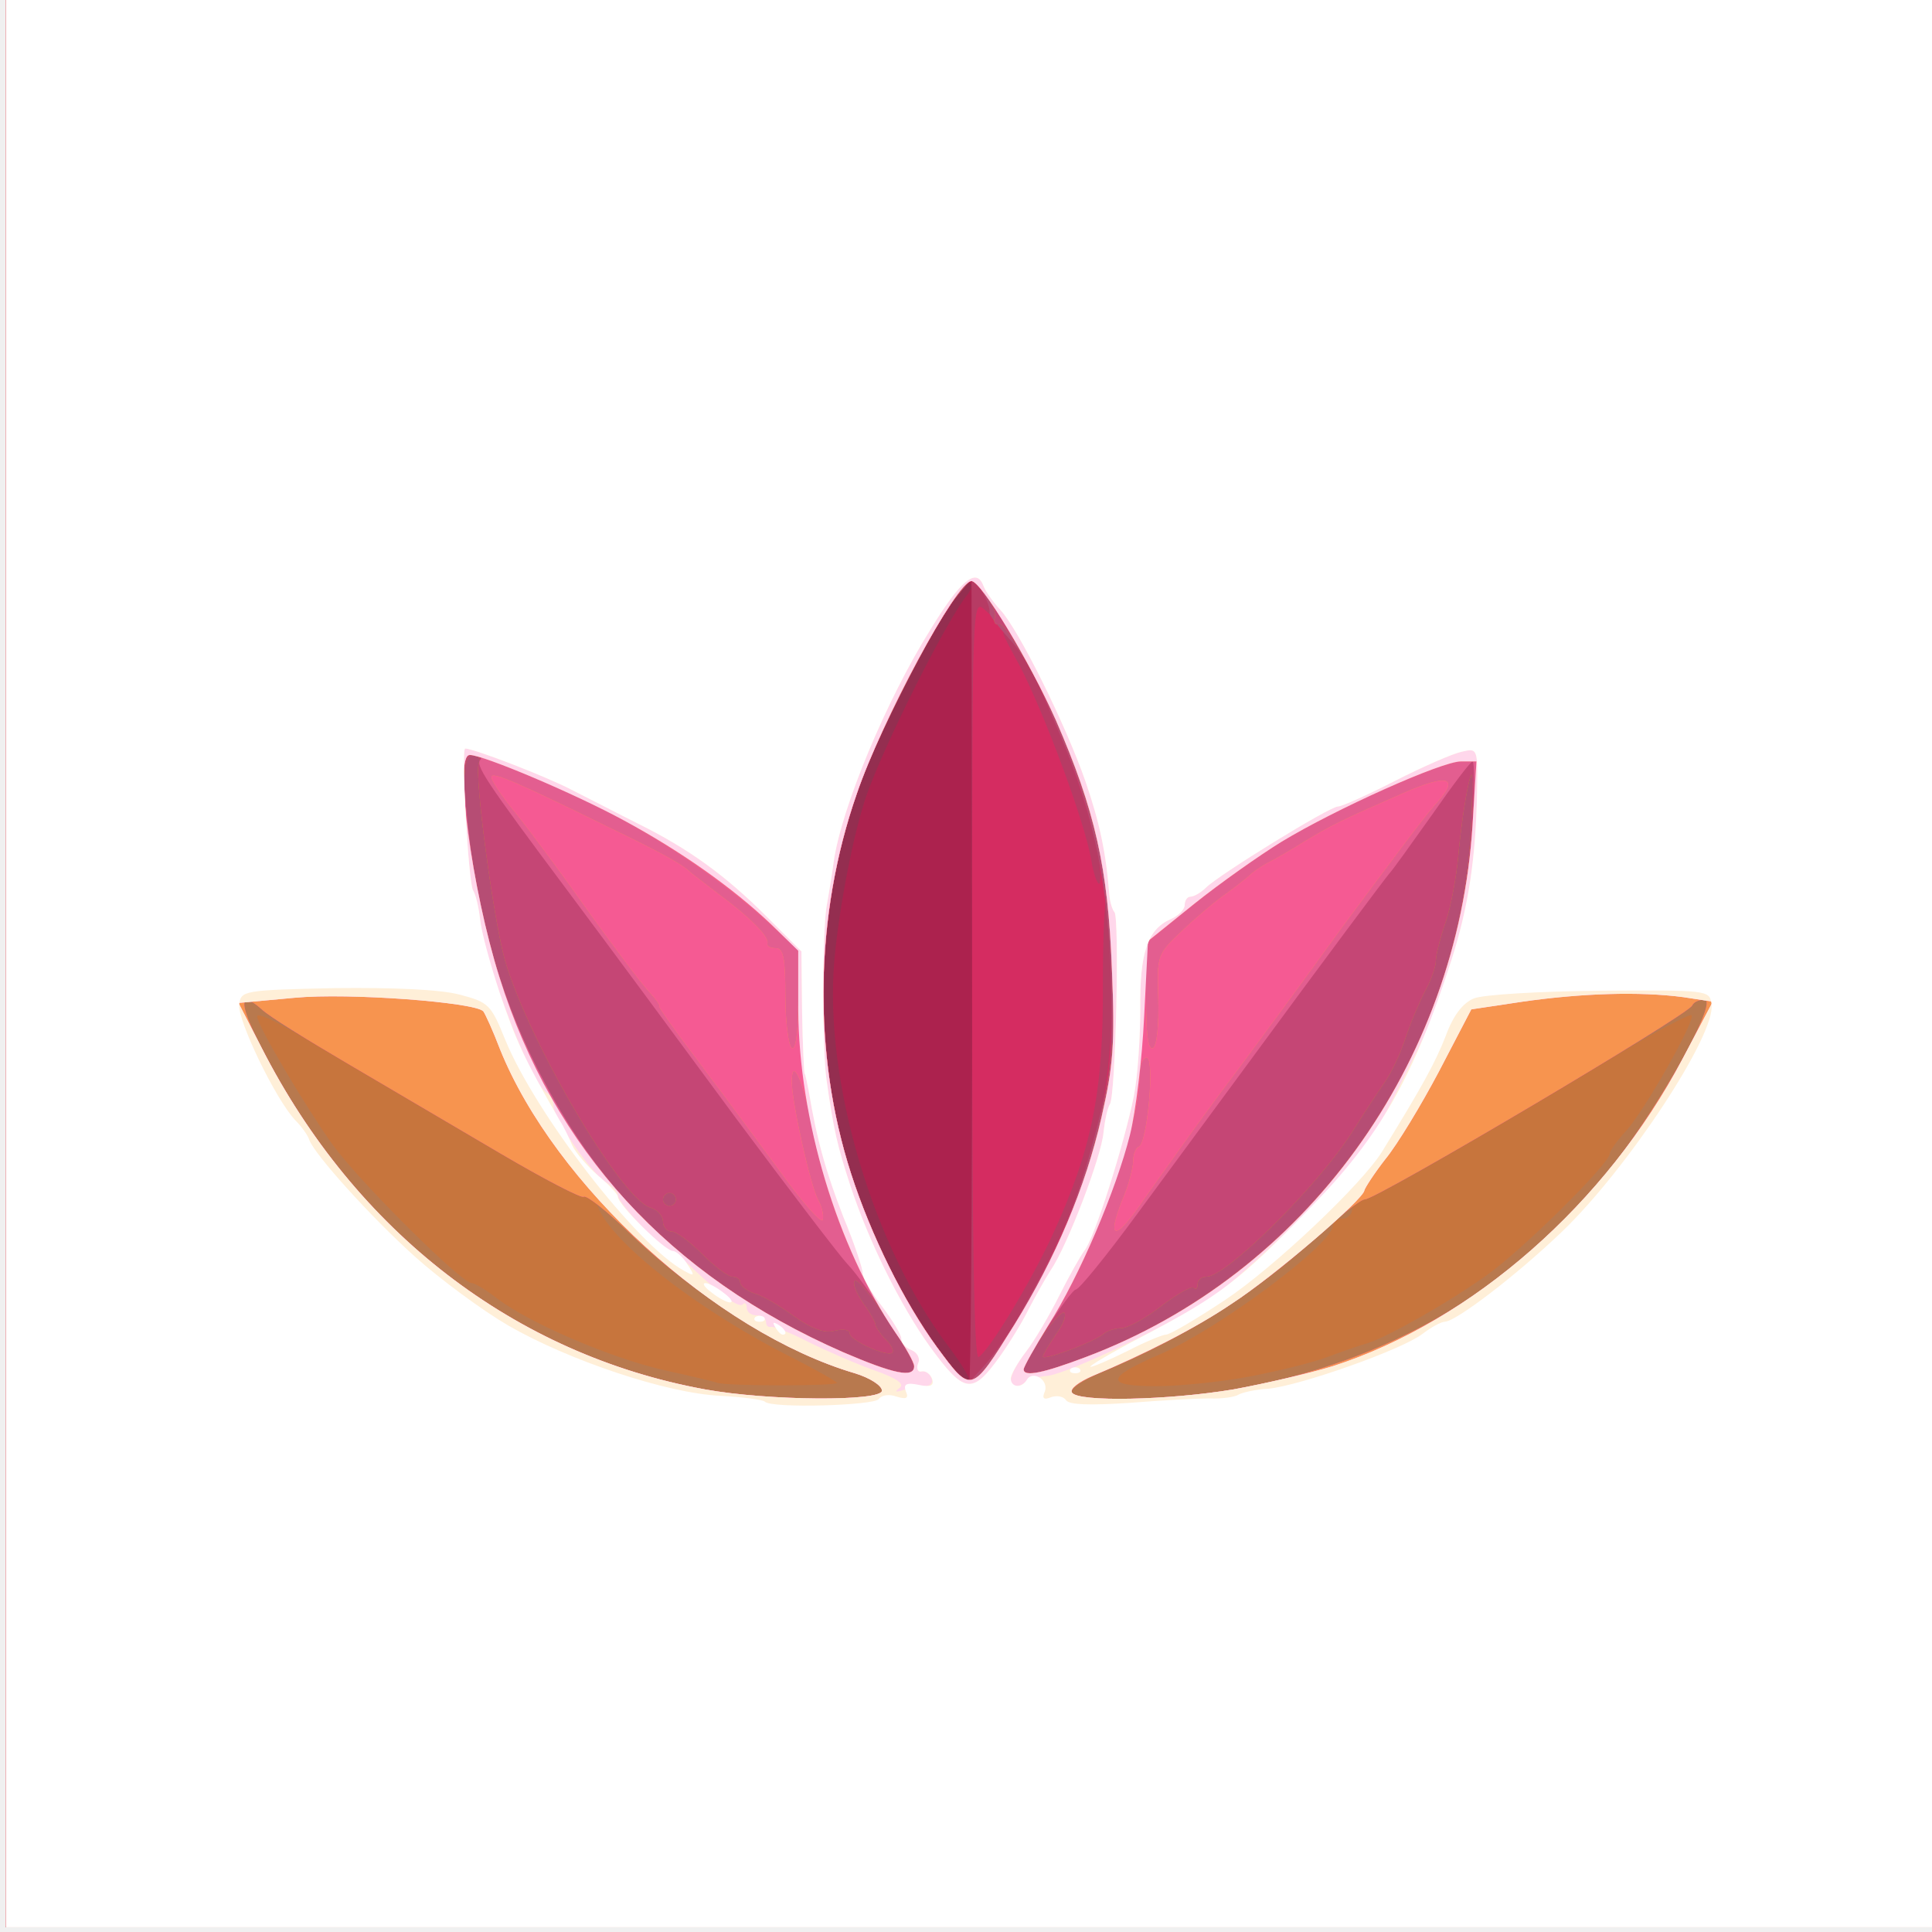
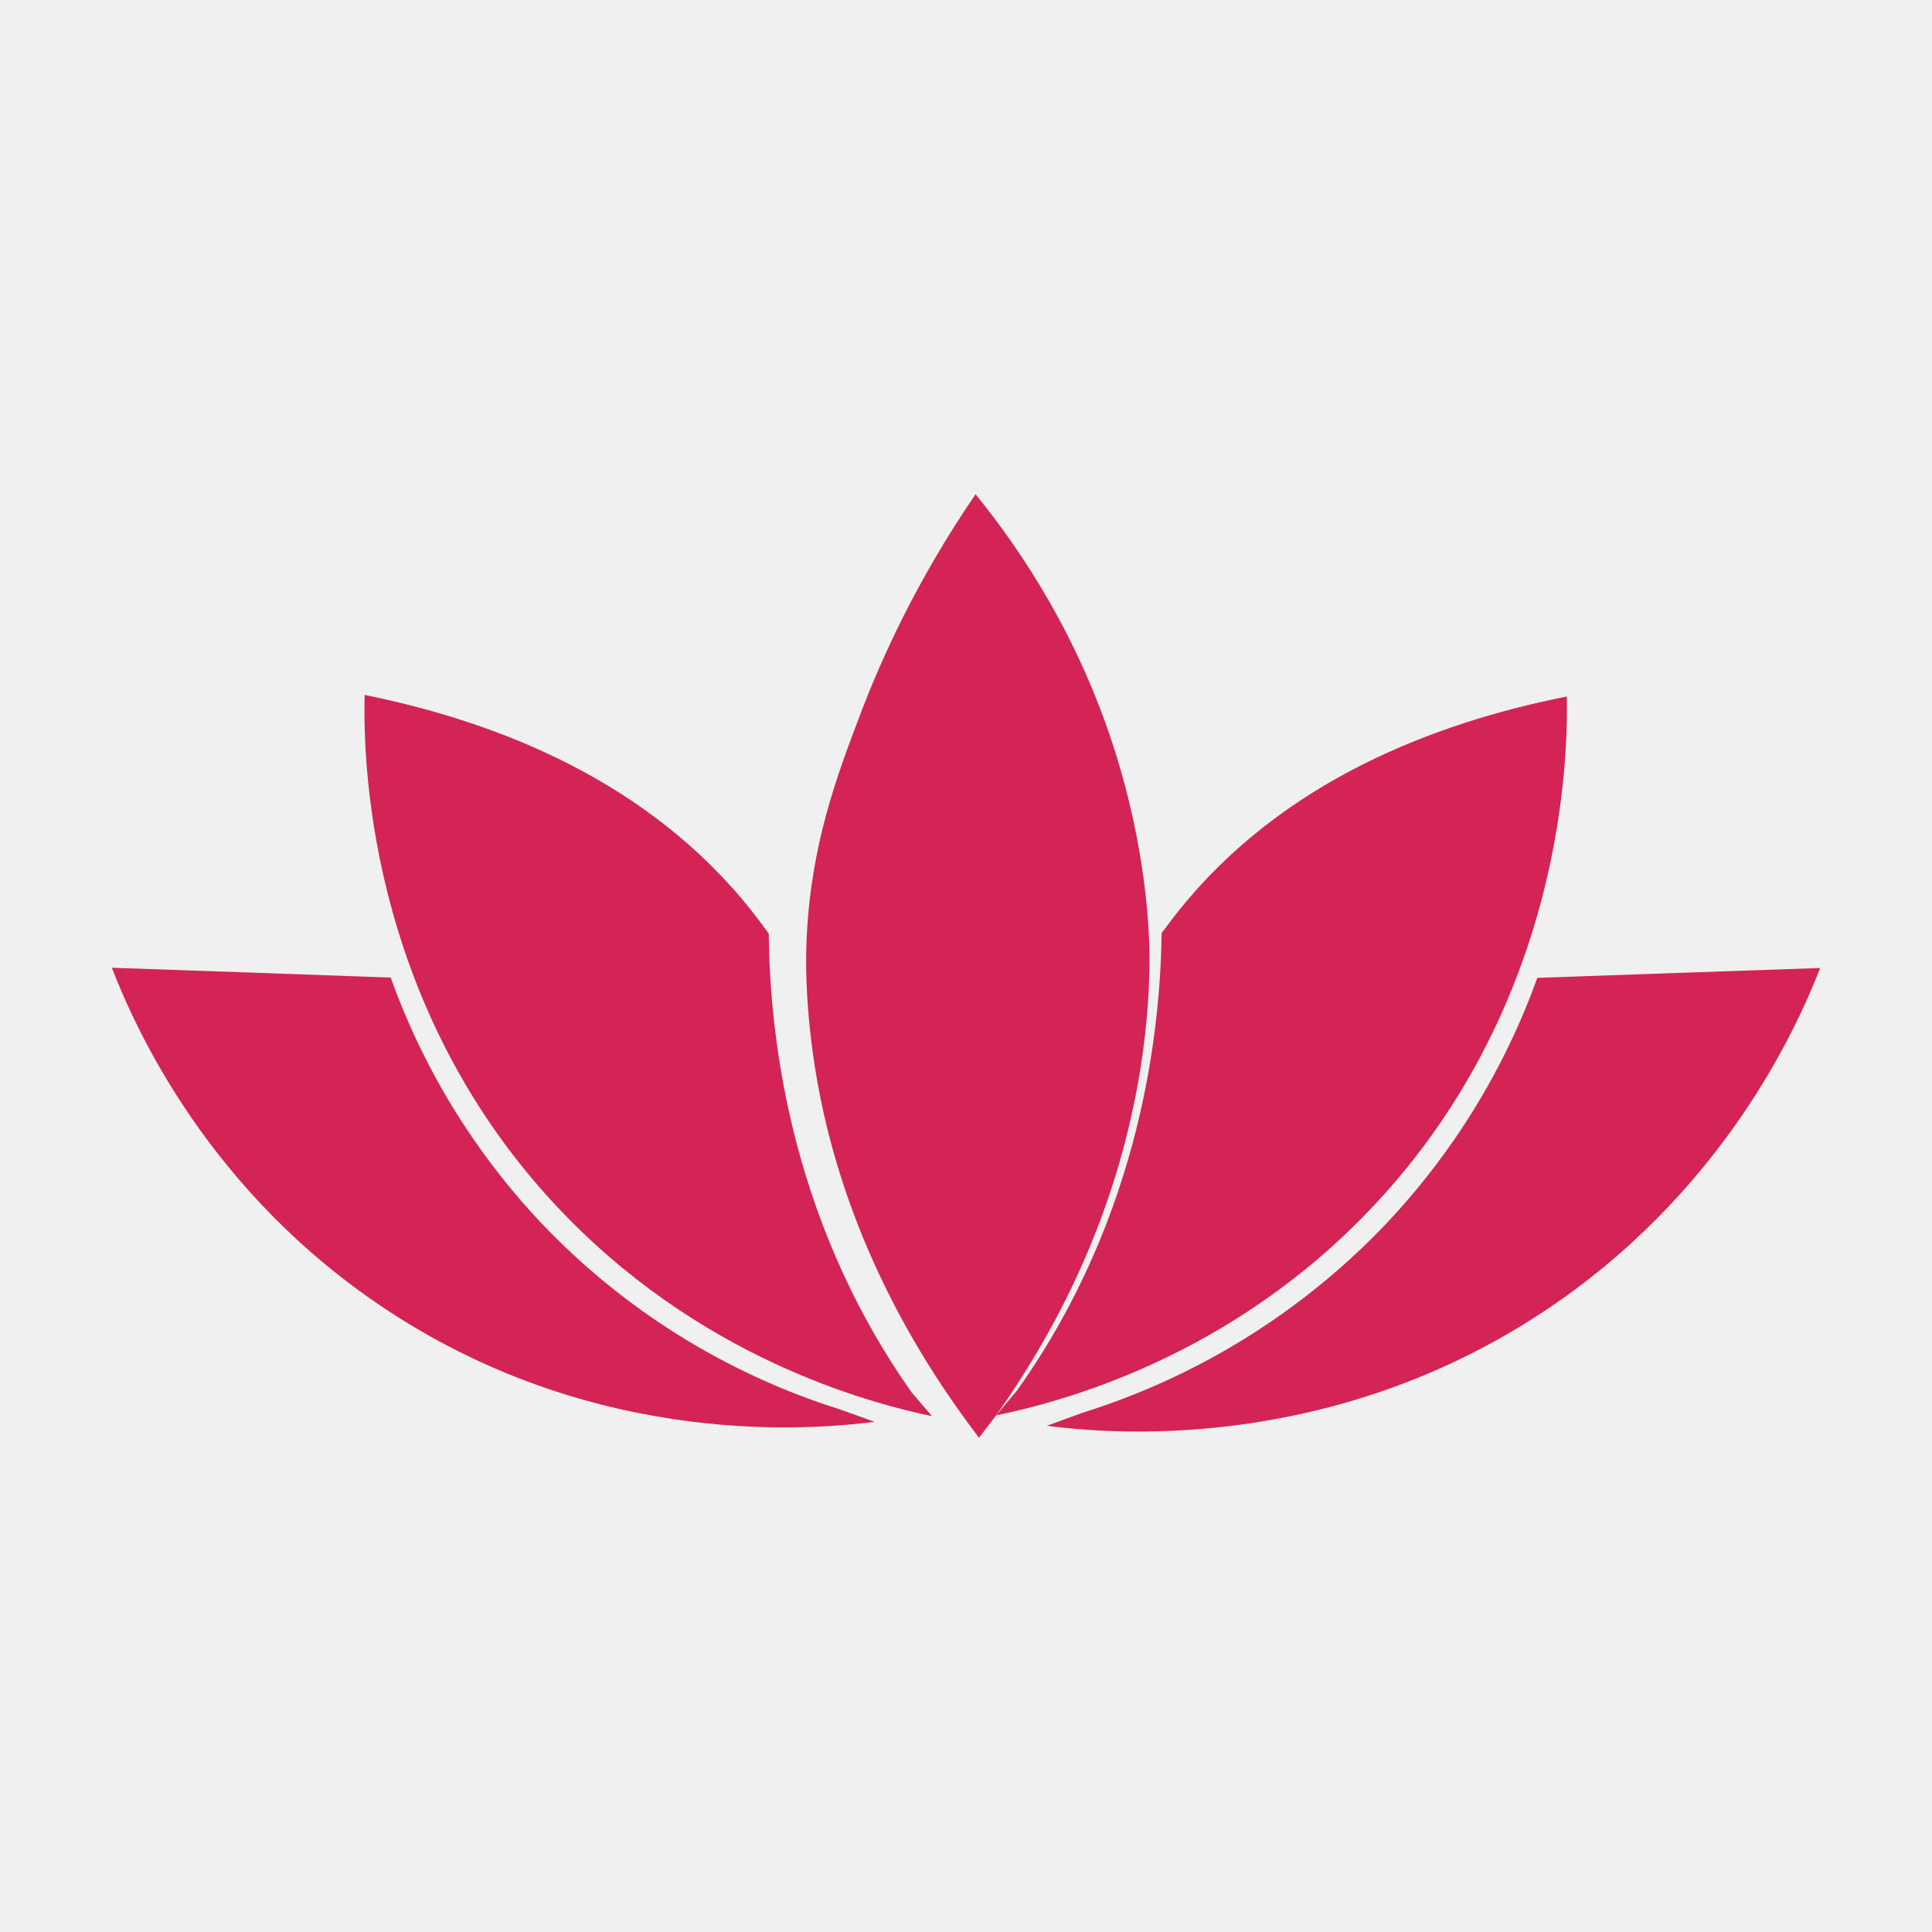
- <svg xmlns="http://www.w3.org/2000/svg" version="1.0" width="30" height="30" viewBox="0 0 300 300">
-   <path d="M.935 149.233V-.785h300.036v300.036H.935z" fill="#942e50" />
-   <path d="M.935 149.233V-.785h300.036v300.036H.935zm146.317 59.807c-11.6-15.302-19.302-41.105-17.702-59.807.7-8.101 3-20.103 5.101-26.003 2.9-8.101 12.301-26.803 15.502-30.804.6-.7.8-1.5.5-1.8-.8-.8-6.5 8.3-11.401 18.102-7.901 15.802-11.302 29.404-11.302 45.405 0 15.302 2.7 27.004 9.601 41.705 3.5 7.501 12.102 20.003 13.102 19.003.3-.3-1.2-2.9-3.4-5.801z" fill="#ac224e" />
-   <path d="M.935 149.233V-.785h300.036v300.036H.935zm150.018 3.3l-.1-62.807-2.4 3c-3.4 4.1-12.802 22.703-15.502 30.504-3.3 9.901-5 20.102-5 30.903 0 15.302 2.7 27.004 9.6 41.705 3 6.401 11.602 19.403 12.902 19.403.3 0 .5-28.204.5-62.708z" fill="#b73b64" />
-   <path d="M.935 149.233V-.785h300.036v300.036H.935zm157.419 54.906c10.701-19.002 14.301-31.903 14.301-50.206 0-6.7-.3-13.101-.7-14.201-.4-1.1-.7 4.8-.7 13.001.1 16.902-1.7 25.703-7.9 39.205-3.501 7.5-9.702 17.702-11.402 18.802-.7.4-1-18.902-1-58.607 0-59.207 0-59.207 2-57.407 2 1.8 2 1.8.4-1.3-.8-1.8-2-3.2-2.5-3.2-2.3 0-13.902 21.402-17.802 33.004-6.601 18.902-6.901 40.405-.9 59.007 3.1 9.6 8.2 19.902 13.301 26.903l4.5 6.1 3.001-3.3c1.6-1.8 4-5.3 5.4-7.8zm12.201-71.108c-.7-4.3-3.6-13.502-6.1-19.302-.7-1.6-2.1-4.8-3-7.001-.9-2.2-2.801-5.3-4.201-7.001-2.2-2.6-2-2 1 3.5 3.8 7.201 10.201 24.403 11.201 30.304.3 2 .9 3.7 1.2 3.7.3 0 .3-1.9-.1-4.2z" fill="#d52c61" />
-   <path d="M.935 149.233V-.785h300.036v300.036H.935zm157.419 54.906c6.8-12.101 8.7-16.702 11.901-28.803 2.1-8.001 2.5-11.201 2.3-22.003-.4-15.902-2.6-26.703-8.1-39.604-.7-1.6-2.1-4.9-3-7.101-.9-2.3-3.101-5.7-4.801-7.501-1.7-1.9-3-3.6-3-3.9.2-1.4-1.801-5.001-2.701-5.001-2.4 0-13.902 21.202-17.902 33.004-6.601 18.902-6.901 40.405-.9 59.007 3.1 9.6 8.2 19.902 13.301 26.903l4.5 6.1 3.001-3.3c1.6-1.8 4-5.3 5.4-7.8z" fill="#b64d74" />
-   <path d="M.935 149.233V-.785h300.036v300.036H.935zm156.519 56.607c19.602-31.404 20.902-65.808 3.8-99.612-2.7-5.2-5.4-9.401-6-9.301-.7.2-1-.3-.8-1 .3-.6-.4-2.3-1.5-3.7l-2.001-2.501-2.5 3c-3.4 4.1-12.802 22.703-15.502 30.504-6.501 19.102-6.801 40.505-.8 59.007 3.1 9.6 8.2 19.902 13.301 26.903 5.4 7.3 5.3 7.3 12.002-3.3zm-15.502 6.5c0-1.8-8.301-14.001-9.201-13.501-.4.3.1 1.8 1.2 3.4 1.1 1.5 2 3.1 2 3.5 0 .3.7 1.3 1.5 2.2.9.8 1.4 1.801 1.1 2.101-.8.7-6.6-1.9-6.6-3 0-.6-1.1-.7-2.4-.4-1.6.4-3.501-.3-6.301-2.3-2.2-1.6-4.901-3.201-6.101-3.501-1.2-.4-2.2-1.2-2.2-1.7s-.6-.9-1.2-.9c-.7 0-2.8-1.6-4.701-3.5-1.9-1.901-4-3.501-4.7-3.501-.8 0-1.4-.7-1.4-1.6 0-.9-.9-1.8-1.901-2.1-4.5-1.2-18.802-25.504-22.603-38.305-1.8-6.3-4.8-28.704-4.1-30.704.3-.7-.1-1.3-1-1.3-2.9 0-.5 19.502 4.2 34.504 8.401 26.803 26.403 46.406 53.307 58.207 7.7 3.3 11.1 4.1 11.1 2.4zm26.603-1.6c34.204-12.901 58.307-46.305 59.907-83.01.3-7.7.2-9-.5-5.7-.5 2.3-1.2 7.1-1.5 10.6-.3 3.501-1.2 8.302-2 10.602-.8 2.3-1.5 5-1.5 5.9 0 .901-.7 3.001-1.6 4.601-.9 1.7-2.301 5.001-3.101 7.401-.8 2.5-2.3 5.6-3.3 7.001-1 1.4-3.4 5.1-5.301 8.101-5.5 8.401-19.302 22.003-22.303 22.003-.8 0-1.4.5-1.4 1.2 0 .6-.3.9-.6.5-.3-.3-2.6 1-5.1 2.9-2.4 1.9-5.201 3.4-6.201 3.4-.9 0-2.1.4-2.6.8-1.4 1.3-9.502 4.301-9.502 3.601 0-.3.9-1.8 2-3.4 1.1-1.5 1.7-3 1.3-3.4-.6-.6-6.3 7.2-6.3 8.7 0 1.3 2.8.8 9.601-1.8zm-63.608-24.503c0-.5-.4-1-1-1-.5 0-1 .5-1 1 0 .6.5 1 1 1 .6 0 1-.4 1-1z" fill="#c7753d" />
-   <path d="M.935 149.233V-.785h300.036v300.036H.935zM129.95 214.74c0-.2-3-1.9-6.7-3.8-14.602-7.302-28.104-17.803-30.404-23.504-.5-1.3-1.3-2-1.9-1.7-.9.6-6.1-2.3-35.204-19.602-12.002-7.201-15.802-9.101-15.802-8.301 0 1.4 7.5 14.002 11.701 19.902 4.3 5.901 20.002 21.503 21.603 21.503.5 0 2.3 1.1 4.1 2.5 4.9 3.7 17.402 9.101 25.703 11.001 4.1.9 7.901 1.8 8.401 2 1.6.5 18.502.5 18.502 0zm27.504-8.901c19.602-31.404 20.902-65.808 3.8-99.612-2.7-5.2-5.4-9.401-6-9.301-.7.2-1-.3-.8-1 .3-.6-.4-2.3-1.5-3.7l-2.001-2.501-2.5 3c-3.4 4.1-12.802 22.703-15.502 30.504-6.501 19.102-6.801 40.505-.8 59.007 3.1 9.6 8.2 19.902 13.301 26.903 5.4 7.3 5.3 7.3 12.002-3.3zm36.604 7.9c4.2-.8 9.601-2.1 12.001-3 2.4-.9 5.301-1.9 6.401-2.2 3.1-1 12.502-6.3 18.502-10.601 5.601-4 19.003-17.302 19.003-18.803 0-.4 1.1-2 2.5-3.5 2.8-3 10.901-17.302 10.201-18.002-.2-.3-6 2.8-12.801 6.9-27.804 16.603-36.805 21.703-38.305 21.703-.9 0-1.6.7-1.6 1.5s-.7 1.5-1.5 1.5-1.5.5-1.5 1.1c0 2.801-17.703 16.003-26.704 19.903-8.6 3.7-8.8 5-.7 5 3.8 0 10.302-.7 14.502-1.5zm-52.106-1.4c0-1.8-8.301-14.001-9.201-13.501-.4.3.1 1.8 1.2 3.4 1.1 1.5 2 3.1 2 3.5 0 .3.7 1.3 1.5 2.2.9.8 1.4 1.801 1.1 2.101-.8.7-6.6-1.9-6.6-3 0-.6-1.1-.7-2.4-.4-1.6.4-3.501-.3-6.301-2.3-2.2-1.6-4.901-3.201-6.101-3.501-1.2-.4-2.2-1.2-2.2-1.7s-.6-.9-1.2-.9c-.7 0-2.8-1.6-4.701-3.5-1.9-1.901-4-3.501-4.7-3.501-.8 0-1.4-.7-1.4-1.6 0-.9-.9-1.8-1.901-2.1-4.5-1.2-18.802-25.504-22.603-38.305-1.8-6.3-4.8-28.704-4.1-30.704.3-.7-.1-1.3-1-1.3-2.9 0-.5 19.502 4.2 34.504 8.401 26.803 26.403 46.406 53.307 58.207 7.7 3.3 11.1 4.1 11.1 2.4zm26.603-1.6c34.204-12.901 58.307-46.305 59.907-83.01.3-7.7.2-9-.5-5.7-.5 2.3-1.2 7.1-1.5 10.6-.3 3.501-1.2 8.302-2 10.602-.8 2.3-1.5 5-1.5 5.9 0 .901-.7 3.001-1.6 4.601-.9 1.7-2.301 5.001-3.101 7.401-.8 2.5-2.3 5.6-3.3 7.001-1 1.4-3.4 5.1-5.301 8.101-5.5 8.401-19.302 22.003-22.303 22.003-.8 0-1.4.5-1.4 1.2 0 .6-.3.9-.6.5-.3-.3-2.6 1-5.1 2.9-2.4 1.9-5.201 3.4-6.201 3.4-.9 0-2.1.4-2.6.8-1.4 1.3-9.502 4.301-9.502 3.601 0-.3.9-1.8 2-3.4 1.1-1.5 1.7-3 1.3-3.4-.6-.6-6.3 7.2-6.3 8.7 0 1.3 2.8.8 9.601-1.8zm-63.608-24.503c0-.5-.4-1-1-1-.5 0-1 .5-1 1 0 .6.5 1 1 1 .6 0 1-.4 1-1z" fill="#b8794e" />
-   <path d="M.935 149.233V-.785h300.036v300.036H.935zm136.016 66.708c0-.8-1.9-2-4.2-2.7-10.602-3.1-24.703-11.902-34.904-21.703-3.6-3.5-6.801-6-7.201-5.7-.3.3-6.101-2.701-12.902-6.702-6.8-4-17.502-10.3-23.803-14.001-6.3-3.7-12.301-7.401-13.301-8.401-3.6-3.2-3.6-.9 0 6 14.602 28.604 39.304 47.606 68.808 53.007 9.901 1.8 27.503 1.9 27.503.2zm54.607-.2c24.103-4.2 43.005-15.202 58.407-34.204 7.5-9.301 17.002-26.303 14.701-26.303-.9 0-1.7.4-1.9.9-.5 1.4-49.006 30.103-50.806 30.103-.7 0-4.1 2.7-7.7 6.001-9.802 8.901-20.203 15.402-33.105 20.802-3 1.2-5.1 2.6-4.7 3.2.9 1.501 15.002 1.201 25.103-.5zm-34.104-9.901c19.602-31.404 20.902-65.808 3.8-99.612-2.7-5.2-5.4-9.401-6-9.301-.7.2-1-.3-.8-1 .3-.6-.4-2.3-1.5-3.7l-2.001-2.501-2.5 3c-3.4 4.1-12.802 22.703-15.502 30.504-6.501 19.102-6.801 40.505-.8 59.007 3.1 9.6 8.2 19.902 13.301 26.903 5.4 7.3 5.3 7.3 12.002-3.3zm-15.502 6.5c0-1.8-8.301-14.001-9.201-13.501-.4.3.1 1.8 1.2 3.4 1.1 1.5 2 3.1 2 3.5 0 .3.7 1.3 1.5 2.2.9.8 1.4 1.801 1.1 2.101-.8.7-6.6-1.9-6.6-3 0-.6-1.1-.7-2.4-.4-1.6.4-3.501-.3-6.301-2.3-2.2-1.6-4.901-3.201-6.101-3.501-1.2-.4-2.2-1.2-2.2-1.7s-.6-.9-1.2-.9c-.7 0-2.8-1.6-4.701-3.5-1.9-1.901-4-3.501-4.7-3.501-.8 0-1.4-.7-1.4-1.6 0-.9-.9-1.8-1.901-2.1-4.5-1.2-18.802-25.504-22.603-38.305-1.8-6.3-4.8-28.704-4.1-30.704.3-.7-.1-1.3-1-1.3-2.9 0-.5 19.502 4.2 34.504 8.401 26.803 26.403 46.406 53.307 58.207 7.7 3.3 11.1 4.1 11.1 2.4zm26.603-1.6c34.204-12.901 58.307-46.305 59.907-83.01.3-7.7.2-9-.5-5.7-.5 2.3-1.2 7.1-1.5 10.6-.3 3.501-1.2 8.302-2 10.602-.8 2.3-1.5 5-1.5 5.9 0 .901-.7 3.001-1.6 4.601-.9 1.7-2.301 5.001-3.101 7.401-.8 2.5-2.3 5.6-3.3 7.001-1 1.4-3.4 5.1-5.301 8.101-5.5 8.401-19.302 22.003-22.303 22.003-.8 0-1.4.5-1.4 1.2 0 .6-.3.9-.6.5-.3-.3-2.6 1-5.1 2.9-2.4 1.9-5.201 3.4-6.201 3.4-.9 0-2.1.4-2.6.8-1.4 1.3-9.502 4.301-9.502 3.601 0-.3.9-1.8 2-3.4 1.1-1.5 1.7-3 1.3-3.4-.6-.6-6.3 7.2-6.3 8.7 0 1.3 2.8.8 9.601-1.8zm-63.608-24.503c0-.5-.4-1-1-1-.5 0-1 .5-1 1 0 .6.5 1 1 1 .6 0 1-.4 1-1z" fill="#c54675" />
-   <path d="M.935 149.233V-.785h300.036v300.036H.935zm136.016 66.708c0-.8-1.9-2-4.2-2.7-10.602-3.1-24.703-11.902-34.904-21.703-3.6-3.5-6.801-6-7.201-5.7-.3.3-6.101-2.701-12.902-6.702-6.8-4-17.502-10.3-23.803-14.001-6.3-3.7-12.301-7.401-13.301-8.401-3.6-3.2-3.6-.9 0 6 14.602 28.604 39.304 47.606 68.808 53.007 9.901 1.8 27.503 1.9 27.503.2zm54.607-.2c24.103-4.2 43.005-15.202 58.407-34.204 7.5-9.301 17.002-26.303 14.701-26.303-.9 0-1.7.4-1.9.9-.5 1.4-49.006 30.103-50.806 30.103-.7 0-4.1 2.7-7.7 6.001-9.802 8.901-20.203 15.402-33.105 20.802-3 1.2-5.1 2.6-4.7 3.2.9 1.501 15.002 1.201 25.103-.5zm-34.004-10.101c6.3-10.202 11.001-21.203 13.501-32.204 1.8-7.901 2.1-11.202 1.6-23.003-.6-15.702-2.6-24.603-8.7-38.605-4.101-9.2-11.602-21.602-13.102-21.602-2.3 0-13.902 21.602-17.802 33.004-6.601 18.902-6.901 40.405-.9 59.007 3.1 9.6 8.2 19.902 13.301 26.903 5.4 7.3 5.3 7.4 12.102-3.5zm-15.602 6.6c0-1.4-7.601-13.101-10.401-16.002-1.3-1.4-9.001-11.5-17.202-22.502-8.101-11.002-19.703-26.703-25.904-35.004-13.401-17.903-14.701-20.003-13.801-20.803.3-.4-.2-.7-1.2-.7-1.6 0-1.7.7-1.1 7.801 1.4 16.302 5.3 30.104 12.201 43.005 10.201 19.302 24.703 32.404 46.306 41.905 7.8 3.3 11.1 4.1 11.1 2.3zm26.603-1.5c34.104-12.801 57.807-45.505 60.107-82.71.3-5.4.3-9.8 0-9.8s-3.1 3.7-6.3 8.3c-3.201 4.5-6.201 8.701-6.701 9.201-.9 1.1-9.302 12.302-22.303 30.004-4.5 6.1-12.001 16.302-16.802 22.803-4.7 6.4-9.001 11.7-9.501 11.7-.8 0-8.101 11.202-8.101 12.402 0 1.2 3 .6 9.601-1.9z" fill="#e35e90" />
-   <path d="M.935 149.233V-.785h300.036v300.036H.935zm136.016 66.708c0-.8-1.9-2-4.2-2.7-10.602-3.1-24.703-11.902-34.904-21.703-3.6-3.5-6.801-6-7.201-5.7-.3.3-6.101-2.701-12.902-6.702-6.8-4-17.502-10.3-23.803-14.001-6.3-3.7-12.301-7.401-13.301-8.401-3.6-3.2-3.6-.9 0 6 14.602 28.604 39.304 47.606 68.808 53.007 9.901 1.8 27.503 1.9 27.503.2zm54.607-.2c24.103-4.2 43.005-15.202 58.407-34.204 7.5-9.301 17.002-26.303 14.701-26.303-.9 0-1.7.4-1.9.9-.5 1.4-49.006 30.103-50.806 30.103-.7 0-4.1 2.7-7.7 6.001-9.802 8.901-20.203 15.402-33.105 20.802-3 1.2-5.1 2.6-4.7 3.2.9 1.501 15.002 1.201 25.103-.5zm-34.004-10.101c6.3-10.202 11.001-21.203 13.501-32.204 1.8-7.901 2.1-11.202 1.6-23.003-.6-15.702-2.6-24.603-8.7-38.605-4.101-9.2-11.602-21.602-13.102-21.602-2.3 0-13.902 21.602-17.802 33.004-6.601 18.902-6.901 40.405-.9 59.007 3.1 9.6 8.2 19.902 13.301 26.903 5.4 7.3 5.3 7.4 12.102-3.5zm-15.602 6.5c0-.6-1.3-2.9-2.9-5.2-6.101-9.001-10.902-20.903-13.102-32.704-1.3-6.6-3-10.201-3-6.3 0 3.3 2.9 16.201 4.1 18.401.6 1.1.9 2.5.7 3.1-.2.6-3.3-2.9-6.8-7.8-3.601-4.9-9.302-12.602-12.702-17.102-3.5-4.6-6.1-8.301-5.9-8.301.3 0-.5-1.1-1.701-2.4-1.2-1.3-5.3-6.801-9.201-12.202-3.8-5.4-8.901-12.301-11.301-15.302-2.4-2.9-4.101-5.5-3.8-5.8.5-.5 3.9.9 18.101 7.9 7.901 3.8 11.502 5.801 12.502 6.801.3.3 2.3 1.8 4.5 3.5 5 3.701 8.101 6.801 7.701 7.802-.1.4.5.7 1.3.7 1.2 0 1.5 1.5 1.5 7.4 0 4.101.5 7.801 1 8.101.6.4 1-2.3 1-7.3v-7.901l-4.2-3.9c-6.3-5.801-14.301-11.502-22.802-16.203-7.601-4.2-21.903-10.2-24.003-10.2-2.5 0 .3 20.802 4.6 34.503 8.401 26.803 26.403 46.406 53.307 58.207 7.9 3.4 11.1 4.1 11.1 2.2zm26.603-1.4c34.104-12.801 57.807-45.505 60.107-82.71l.6-9.8h-2.4c-3 0-19.502 7.4-27.903 12.5-3.4 2.1-9.602 6.501-13.602 9.702l-7.4 6v8.402c0 5.8.3 8.3 1.1 7.9.6-.4.9-3.6.8-7.6-.2-6.801-.2-6.901 3.7-10.602 2.2-2.1 5.3-4.7 6.9-5.8 1.5-1.1 3.301-2.5 3.901-3.1.6-.5 1.8-1.3 2.6-1.7.8-.401 3.3-1.801 5.501-3.201 4.3-2.6 5.7-3.3 15.502-7.601 7.1-3.1 8.8-2.4 4.8 1.9-1.4 1.5-7.8 10.101-14.401 19.002-6.501 9.001-15.102 20.703-19.103 26.003-4 5.401-9.1 12.602-11.5 16.002-4.501 6.701-6.102 6.801-3.401.1.9-2.1 1.6-4.8 1.6-5.8 0-1.1.4-2.1.9-2.3 1.3-.5 2.5-13.802 1.2-13.802-.6 0-1.1 1.2-1.1 2.8-.1 8.301-7 27.403-14.202 38.805-2.1 3.4-3.8 6.4-3.8 6.8 0 1.2 3 .6 9.601-1.9z" fill="#f7944f" />
-   <path d="M.935 149.233V-.785h300.036v300.036H.935zm136.016 66.708c0-.8-1.9-2-4.2-2.7-21.703-6.401-46.606-29.204-55.107-50.307-1.1-2.9-2.3-5.5-2.6-5.9-1.3-1.4-20.803-2.9-29.304-2.1l-8.7.8 3.6 7c14.602 28.604 39.304 47.606 68.808 53.007 9.901 1.8 27.503 1.9 27.503.2zm54.607-.2c4.9-.9 11.801-2.5 15.402-3.6 21.702-7.001 42.505-25.304 54.306-47.706l4.7-8.901-4.6-.7c-6.8-.9-15.802-.6-24.903.7l-8 1.2-5.001 9.6c-2.8 5.302-6.501 11.402-8.301 13.603-1.8 2.3-3.2 4.5-3.3 4.9-.1 1.4-14.103 13.402-20.603 17.602-5.601 3.8-13.702 7.901-21.603 11.202-2.1.9-3.6 2-3.2 2.6.9 1.5 15.002 1.2 25.103-.5zm-34.004-10.101c6.3-10.202 11.001-21.203 13.501-32.204 1.8-7.901 2.1-11.202 1.6-23.003-.6-15.702-2.6-24.603-8.7-38.605-4.101-9.2-11.602-21.602-13.102-21.602-2.3 0-13.902 21.602-17.802 33.004-6.601 18.902-6.901 40.405-.9 59.007 3.1 9.6 8.2 19.902 13.301 26.903 5.4 7.3 5.3 7.4 12.102-3.5zm-15.602 6.5c0-.6-1.3-2.9-2.9-5.2-6.101-9.001-10.902-20.903-13.102-32.704-1.3-6.6-3-10.201-3-6.3 0 3.3 2.9 16.201 4.1 18.401.6 1.1.9 2.5.7 3.1-.2.6-3.3-2.9-6.8-7.8-3.601-4.9-9.302-12.602-12.702-17.102-3.5-4.6-6.1-8.301-5.9-8.301.3 0-.5-1.1-1.701-2.4-1.2-1.3-5.3-6.801-9.201-12.202-3.8-5.4-8.901-12.301-11.301-15.302-2.4-2.9-4.101-5.5-3.8-5.8.5-.5 3.9.9 18.101 7.9 7.901 3.8 11.502 5.801 12.502 6.801.3.3 2.3 1.8 4.5 3.5 5 3.701 8.101 6.801 7.701 7.802-.1.4.5.7 1.3.7 1.2 0 1.5 1.5 1.5 7.4 0 4.101.5 7.801 1 8.101.6.4 1-2.3 1-7.3v-7.901l-4.2-3.9c-6.3-5.801-14.301-11.502-22.802-16.203-7.601-4.2-21.903-10.2-24.003-10.2-2.5 0 .3 20.802 4.6 34.503 8.401 26.803 26.403 46.406 53.307 58.207 7.9 3.4 11.1 4.1 11.1 2.2zm26.603-1.4c34.104-12.801 57.807-45.505 60.107-82.71l.6-9.8h-2.4c-3 0-19.502 7.4-27.903 12.5-3.4 2.1-9.602 6.501-13.602 9.702l-7.4 6v8.402c0 5.8.3 8.3 1.1 7.9.6-.4.9-3.6.8-7.6-.2-6.801-.2-6.901 3.7-10.602 2.2-2.1 5.3-4.7 6.9-5.8 1.5-1.1 3.301-2.5 3.901-3.1.6-.5 1.8-1.3 2.6-1.7.8-.401 3.3-1.801 5.501-3.201 4.3-2.6 5.7-3.3 15.502-7.601 7.1-3.1 8.8-2.4 4.8 1.9-1.4 1.5-7.8 10.101-14.401 19.002-6.501 9.001-15.102 20.703-19.103 26.003-4 5.401-9.1 12.602-11.5 16.002-4.501 6.701-6.102 6.801-3.401.1.9-2.1 1.6-4.8 1.6-5.8 0-1.1.4-2.1.9-2.3 1.3-.5 2.5-13.802 1.2-13.802-.6 0-1.1 1.2-1.1 2.8-.1 8.301-7 27.403-14.202 38.805-2.1 3.4-3.8 6.4-3.8 6.8 0 1.2 3 .6 9.601-1.9z" fill="#f55a93" />
-   <path d="M.935 149.233V-.785h300.036v300.036H.935zm136.016 66.708c0-.8-1.9-2-4.2-2.7-21.703-6.401-46.606-29.204-55.107-50.307-1.1-2.9-2.3-5.5-2.6-5.9-1.3-1.4-20.803-2.9-29.304-2.1l-8.7.8 3.6 7c14.602 28.604 39.304 47.606 68.808 53.007 9.901 1.8 27.503 1.9 27.503.2zm54.607-.2c4.9-.9 11.801-2.5 15.402-3.6 21.702-7.001 42.505-25.304 54.306-47.706l4.7-8.901-4.6-.7c-6.8-.9-15.802-.6-24.903.7l-8 1.2-5.001 9.6c-2.8 5.302-6.501 11.402-8.301 13.603-1.8 2.3-3.2 4.5-3.3 4.9-.1 1.4-14.103 13.402-20.603 17.602-5.601 3.8-13.702 7.901-21.603 11.202-2.1.9-3.6 2-3.2 2.6.9 1.5 15.002 1.2 25.103-.5zm-34.004-10.101c6.3-10.202 11.001-21.203 13.501-32.204 1.8-7.901 2.1-11.202 1.6-23.003-.6-15.702-2.6-24.603-8.7-38.605-4.101-9.2-11.602-21.602-13.102-21.602-2.3 0-13.902 21.602-17.802 33.004-6.601 18.902-6.901 40.405-.9 59.007 3.1 9.6 8.2 19.902 13.301 26.903 5.4 7.3 5.3 7.4 12.102-3.5zm-15.602 6.5c0-.6-1.3-2.9-2.9-5.2-9.102-13.402-15.002-33.104-15.102-50.206v-9.101l-4.2-4.1c-6.002-5.701-14.102-11.402-22.803-16.103-7.701-4.2-21.903-10.2-24.003-10.2-2.5 0 .3 20.802 4.6 34.503 8.401 26.803 26.403 46.406 53.307 58.207 7.9 3.4 11.1 4.1 11.1 2.2zm26.603-1.4c34.104-12.801 57.807-45.505 60.107-82.71l.6-9.8h-2.4c-3 0-19.502 7.4-27.903 12.5-3.4 2.1-9.502 6.401-13.502 9.602l-7.2 5.8-.6 11.802c-.301 6.5-1.301 14.702-2.201 18.302-2.1 8.401-7.801 21.903-12.702 29.604-2.1 3.4-3.8 6.4-3.8 6.8 0 1.2 3 .6 9.601-1.9z" fill="#ffd7eb" />
-   <path d="M.935 149.233V-.785h300.036v300.036H.935zm136.016 66.708c0-.8-1.9-2-4.2-2.7-21.703-6.401-46.606-29.204-55.107-50.307-1.1-2.9-2.3-5.5-2.6-5.9-1.3-1.4-20.803-2.9-29.304-2.1l-8.7.8 3.6 7c14.602 28.604 39.304 47.606 68.808 53.007 9.901 1.8 27.503 1.9 27.503.2zm54.607-.2c4.9-.9 11.801-2.5 15.402-3.6 21.702-7.001 42.505-25.304 54.306-47.706l4.7-8.901-4.6-.7c-6.8-.9-15.802-.6-24.903.7l-8 1.2-5.001 9.6c-2.8 5.302-6.501 11.402-8.301 13.603-1.8 2.3-3.2 4.5-3.3 4.9-.1 1.4-14.103 13.402-20.603 17.602-5.601 3.8-13.702 7.901-21.603 11.202-2.1.9-3.6 2-3.2 2.6.9 1.5 15.002 1.2 25.103-.5zm-47.906-.5c.8 0 1.3-.6 1-1.2-.2-.7-.9-1.2-1.5-1.1-.6.2-.9-.4-.6-1.2.4-.8-.1-1.7-1-2.101-.9-.3-1.6-1.1-1.6-1.8 0-.6-1.4-2.9-3-5-1.701-2.201-3.001-4.501-3.001-5.201 0-.7-1.3-4.6-3-8.701-2.6-6.701-4.101-11.802-5.401-19.703-.3-1.4-.5-2.5-.6-2.5-.1 0-.3-4.3-.4-9.501l-.1-9.501-5.5-5.501c-6.202-6.2-11.902-10.401-20.003-14.402-3-1.5-7.601-3.9-10.201-5.2-4-2.1-15.202-6.401-16.502-6.401-.7 0 .5 20.802 1.2 22.003.4.6.9 2.6 1.1 4.5.9 7.301 7.9 25.503 10.401 27.003.5.3 1 1.2 1 2 0 1.9 5.8 10.402 8.101 11.802 1.1.7 1.9 1.6 1.9 2.1 0 1.2 7.101 8.601 8.101 8.601.4 0 2 1.2 3.6 2.8 4.601 4.301 7.102 6.101 7.702 5.501.3-.4.6-.1.6.5 0 .7.7 1.2 1.5 1.2s1.5.5 1.5 1c0 .6.3.9.8.8.4-.1 3 .9 5.7 2.3 2.801 1.401 7.402 3.401 10.202 4.401 3.7 1.3 4.9 2.2 4 2.8-.8.6-.6.7.6.3 1-.3 2.5-.6 3.401-.6zm11.601-4.6c1.5-2.101 3.6-5.501 4.501-7.402 1-1.9 2.5-4.6 3.4-6 2.6-3.8 7.901-17.703 8.201-21.403.2-1.8.6-3.8 1-4.4.9-1.5 1.5-28.904.7-29.804-.3-.3-.7-1.5-.8-2.7-.5-6.501-1.5-11.202-3.7-17.602-3.1-8.902-10.401-23.603-13.202-26.604-1.2-1.3-2.4-3-2.7-3.9-1.1-2.7-3.5-.7-8.1 6.8-6.902 11.002-13.902 27.804-15.103 36.205-.2 1.6-.7 4.7-1.1 6.9-.7 4.401-.7 22.304 0 27.004 1.1 7.801 1.7 10.301 3.7 16.402 2.801 8.501 7.702 18.502 12.302 24.903 5.4 7.4 6.6 7.6 10.901 1.6zm4 3.9c.4-.3 1.901-.8 3.401-.9 3.4-.4 19.903-8.301 26.003-12.602 2.6-1.7 9.001-7.6 14.302-12.902 7.601-7.8 10.401-11.5 13.902-18.602 5.2-10.3 5.3-10.501 8.5-20.402 2.701-8.401 3.801-15.902 4.001-26.203.1-6.701.1-6.801-2.4-6.201-1.4.3-6 2.3-10.301 4.5-4.3 2.2-8.301 4.001-8.901 4.001-1.3 0-18.503 10.601-20.503 12.602-.8.8-1.9 1.4-2.4 1.4s-.9.6-.9 1.3c0 .7-1 1.7-2.2 2.2-3.6 1.6-4.801 5.3-4.701 14.002 0 4.4-.4 10.501-1 13.501-1.5 7.401-6.1 22.103-7.701 24.003-.6.8-2.4 4-3.9 7.001-1.5 3-3.8 6.9-5.101 8.601-2.4 3.1-3.1 5.4-1.6 5.4.5 0 1.2-.3 1.5-.7z" fill="#ffefd8" />
-   <g fill="#fff">
-     <path d="M.935 149.233V-.785h300.036v300.036H.935zm135.516 68.008c.4-.6 1.6-.8 2.7-.4 1.6.5 2 .3 1.5-.8-.4-1.1.1-1.4 2-1 1.901.4 2.401.1 2.101-.9-.3-.8-1-1.3-1.6-1.2-.6.2-.9-.4-.6-1.2.4-.8-.1-1.7-1-2.101-.9-.3-1.6-1.1-1.6-1.8 0-.6-1.4-2.9-3-5-1.701-2.201-3.001-4.501-3.001-5.201 0-.7-1.3-4.6-3-8.701-2.6-6.701-4.101-11.802-5.401-19.703-.3-1.4-.5-2.5-.6-2.5-.1 0-.3-4.3-.4-9.501l-.1-9.501-5.5-5.501c-6.202-6.2-11.902-10.401-20.003-14.402-3-1.5-7.601-3.9-10.201-5.2-4-2.1-15.202-6.401-16.502-6.401-.7 0 .5 20.802 1.2 22.003.4.6.9 2.6 1.1 4.5.2 2 1.6 7 3 11.301 2.6 7.601 3.7 10.102 9.401 20.003.6.9 1.4 2.6 1.9 3.8.5 1.1 2.3 3.2 4.001 4.7 1.7 1.401 3.1 2.901 3.1 3.301 0 1.2 7.301 8.401 8.501 8.401.5 0 1.6.9 2.3 2.1 1.2 1.8 1.1 1.9-.5 1-7.4-4-23.102-24.402-27.803-35.904-2.2-5.4-2.5-5.8-7.1-7-3.1-.8-10.202-1.1-19.403-1-14.102.3-14.502.4-14.802 2.5-.3 2.4 5.601 14.701 8.701 18.002 1 1 2 2.4 2.2 3.1.8 2.2 9.402 11.802 16.403 18.102 3.9 3.5 10.4 8.301 14.501 10.702 9.401 5.4 24.503 10.5 32.904 10.9 3.5.2 6.601.601 6.901.901 1 1.1 17.102.6 17.702-.4zm51.306-.1c1.9.1 3.8-.2 4.4-.5.6-.4 2.801-.9 4.801-1 5.001-.5 20.803-6.101 23.903-8.501 1.3-1 2.9-1.9 3.5-1.9 1.8-.1 11.102-7.201 18.203-14.002 10.201-9.801 23.903-30.604 23.203-35.304-.3-2.2-.5-2.2-17.303-2.1-9.4.1-18.102.6-19.602 1.2-1.7.7-3.2 2.6-4.4 5.9-1.6 4.1-3.7 7.901-9.802 17.802-3.1 5.101-17.002 18.203-24.402 23.103-4.501 3-8.601 5.4-9.202 5.4-.5 0-3.2 1.1-5.9 2.501-2.8 1.4-5.4 2.5-5.8 2.5-.501 0 3.2-2.2 8.2-4.8 11.601-6.1 14.902-8.501 25.903-19.903 10.801-11 16.102-20.402 21.903-38.404 2.7-8.401 3.8-15.902 4-26.203.1-6.701.1-6.801-2.4-6.201-1.4.3-6 2.3-10.301 4.5-4.3 2.2-8.301 4.001-8.901 4.001-1.3 0-18.503 10.601-20.503 12.602-.8.8-1.9 1.4-2.4 1.4s-.9.6-.9 1.3c0 .7-1 1.7-2.2 2.2-3.6 1.6-4.801 5.3-4.701 14.002 0 4.4-.4 10.501-1 13.501-1.5 7.401-6.1 22.103-7.701 24.003-.6.8-2.4 4-3.9 7.001-1.5 3-3.8 6.9-5.101 8.601-1.3 1.7-2.4 3.6-2.4 4.2 0 1.4 1.7 1.6 2.5.2.9-1.5 3.4 0 2.8 1.8-.5 1.1-.2 1.401 1 .9.9-.3 1.9-.1 2.3.501.5.7 3.601.8 9.802.4 5-.4 10.601-.7 12.401-.7zm-32.504-6.5c1.5-2.101 3.6-5.501 4.501-7.402 1-1.9 2.5-4.6 3.4-6 2.6-3.8 7.901-17.703 8.201-21.403.2-1.8.6-3.8 1-4.4.9-1.5 1.5-28.904.7-29.804-.3-.3-.7-1.5-.8-2.7-.5-6.501-1.5-11.202-3.7-17.602-3.1-8.902-10.401-23.603-13.202-26.604-1.2-1.3-2.4-3-2.7-3.9-1.1-2.7-3.5-.7-8.1 6.8-6.902 11.002-13.902 27.804-15.103 36.205-.2 1.6-.7 4.7-1.1 6.9-.7 4.401-.7 22.304 0 27.004 1.1 7.801 1.7 10.301 3.7 16.402 2.801 8.501 7.702 18.502 12.302 24.903 5.4 7.4 6.6 7.6 10.901 1.6z" />
-     <path d="M120.35 206.04c-.4-.7-.3-.8.4-.4 1.2.7 1.6 1.6.8 1.6-.3 0-.8-.5-1.2-1.2zm-3.101-1.5c.4-.3 1-.3 1.4 0 .3.4 0 .7-.7.7s-1-.3-.7-.7zm-6.701-3.801c-1.1-.8-1.6-1.5-1-1.5.5 0 1.8.7 2.8 1.5 1.1.8 1.6 1.5 1 1.5-.5 0-1.8-.7-2.8-1.5zm55.707 11.801c.4-.3 1-.3 1.4 0 .3.4 0 .7-.7.7s-1-.3-.7-.7z" />
+ <svg xmlns="http://www.w3.org/2000/svg" version="1.1" x="0" y="0" viewBox="0 0 30 30" xml:space="preserve" id="svg20" width="30" height="30">
+   <style type="text/css" id="style2">.st0{fill:#d32455}</style>
+   <g id="g19" transform="translate(1.26 .521) scale(.91006)">
+     <path class="st0" d="M14.517 23.591c-1.116-.235-4.005-1.007-6.427-3.606-3.27-3.51-3.275-7.77-3.253-8.7 2.268.458 4.854 1.47 6.61 3.693.1.127.194.254.285.38.018 1.565.29 4.786 2.44 7.83" id="path4" fill="#d32455" stroke-width=".045" />
+     <path class="st0" d="M15.61 23.578c1.12-.232 4.01-.985 6.446-3.58 3.284-3.496 3.311-7.756 3.293-8.686-2.268.45-4.858 1.447-6.627 3.661-.1.127-.195.25-.286.376-.022 1.565-.313 4.781-2.476 7.816" id="path6" fill="#d32455" stroke-width=".045" />
+     <path class="st0" d="M13.537 23.687c-.997.127-4.672.48-8.282-1.883C2.175 19.79.923 16.97.524 15.94c1.587.055 3.175.109 4.758.168a11.987 11.987 0 0 0 2.585 4.205 11.976 11.976 0 0 0 5.063 3.157" id="path8" fill="#d32455" stroke-width=".045" />
+     <path class="st0" d="M16.477 23.755c1.011.131 4.735.485 8.396-1.896 3.12-2.032 4.395-4.877 4.799-5.915-1.61.054-3.216.113-4.826.168a12.04 12.04 0 0 1-2.622 4.24 12.157 12.157 0 0 1-5.135 3.18" id="path10" fill="#d32455" stroke-width=".045" />
+     <g transform="translate(-6.816 -3.03) scale(.04536)" id="Layer_2">
+       <path id="path17" d="M488 595c-22.3-29.2-48.4-72.5-59.6-127.6-6.4-31.8-5.5-55.3-5.2-60.9 1.7-34.5 11-59.6 20.1-83.5 8.2-21.6 21.5-50.9 43.4-82.9 17.9 22 39 54.2 52.4 96.5 11.9 37.5 12.8 67.4 13 74.5.1 6.4.4 30.2-6.5 61.5-10.3 47.3-31.1 85.7-51.2 114" class="st0" fill="#d32455" />
+     </g>
  </g>
</svg>
